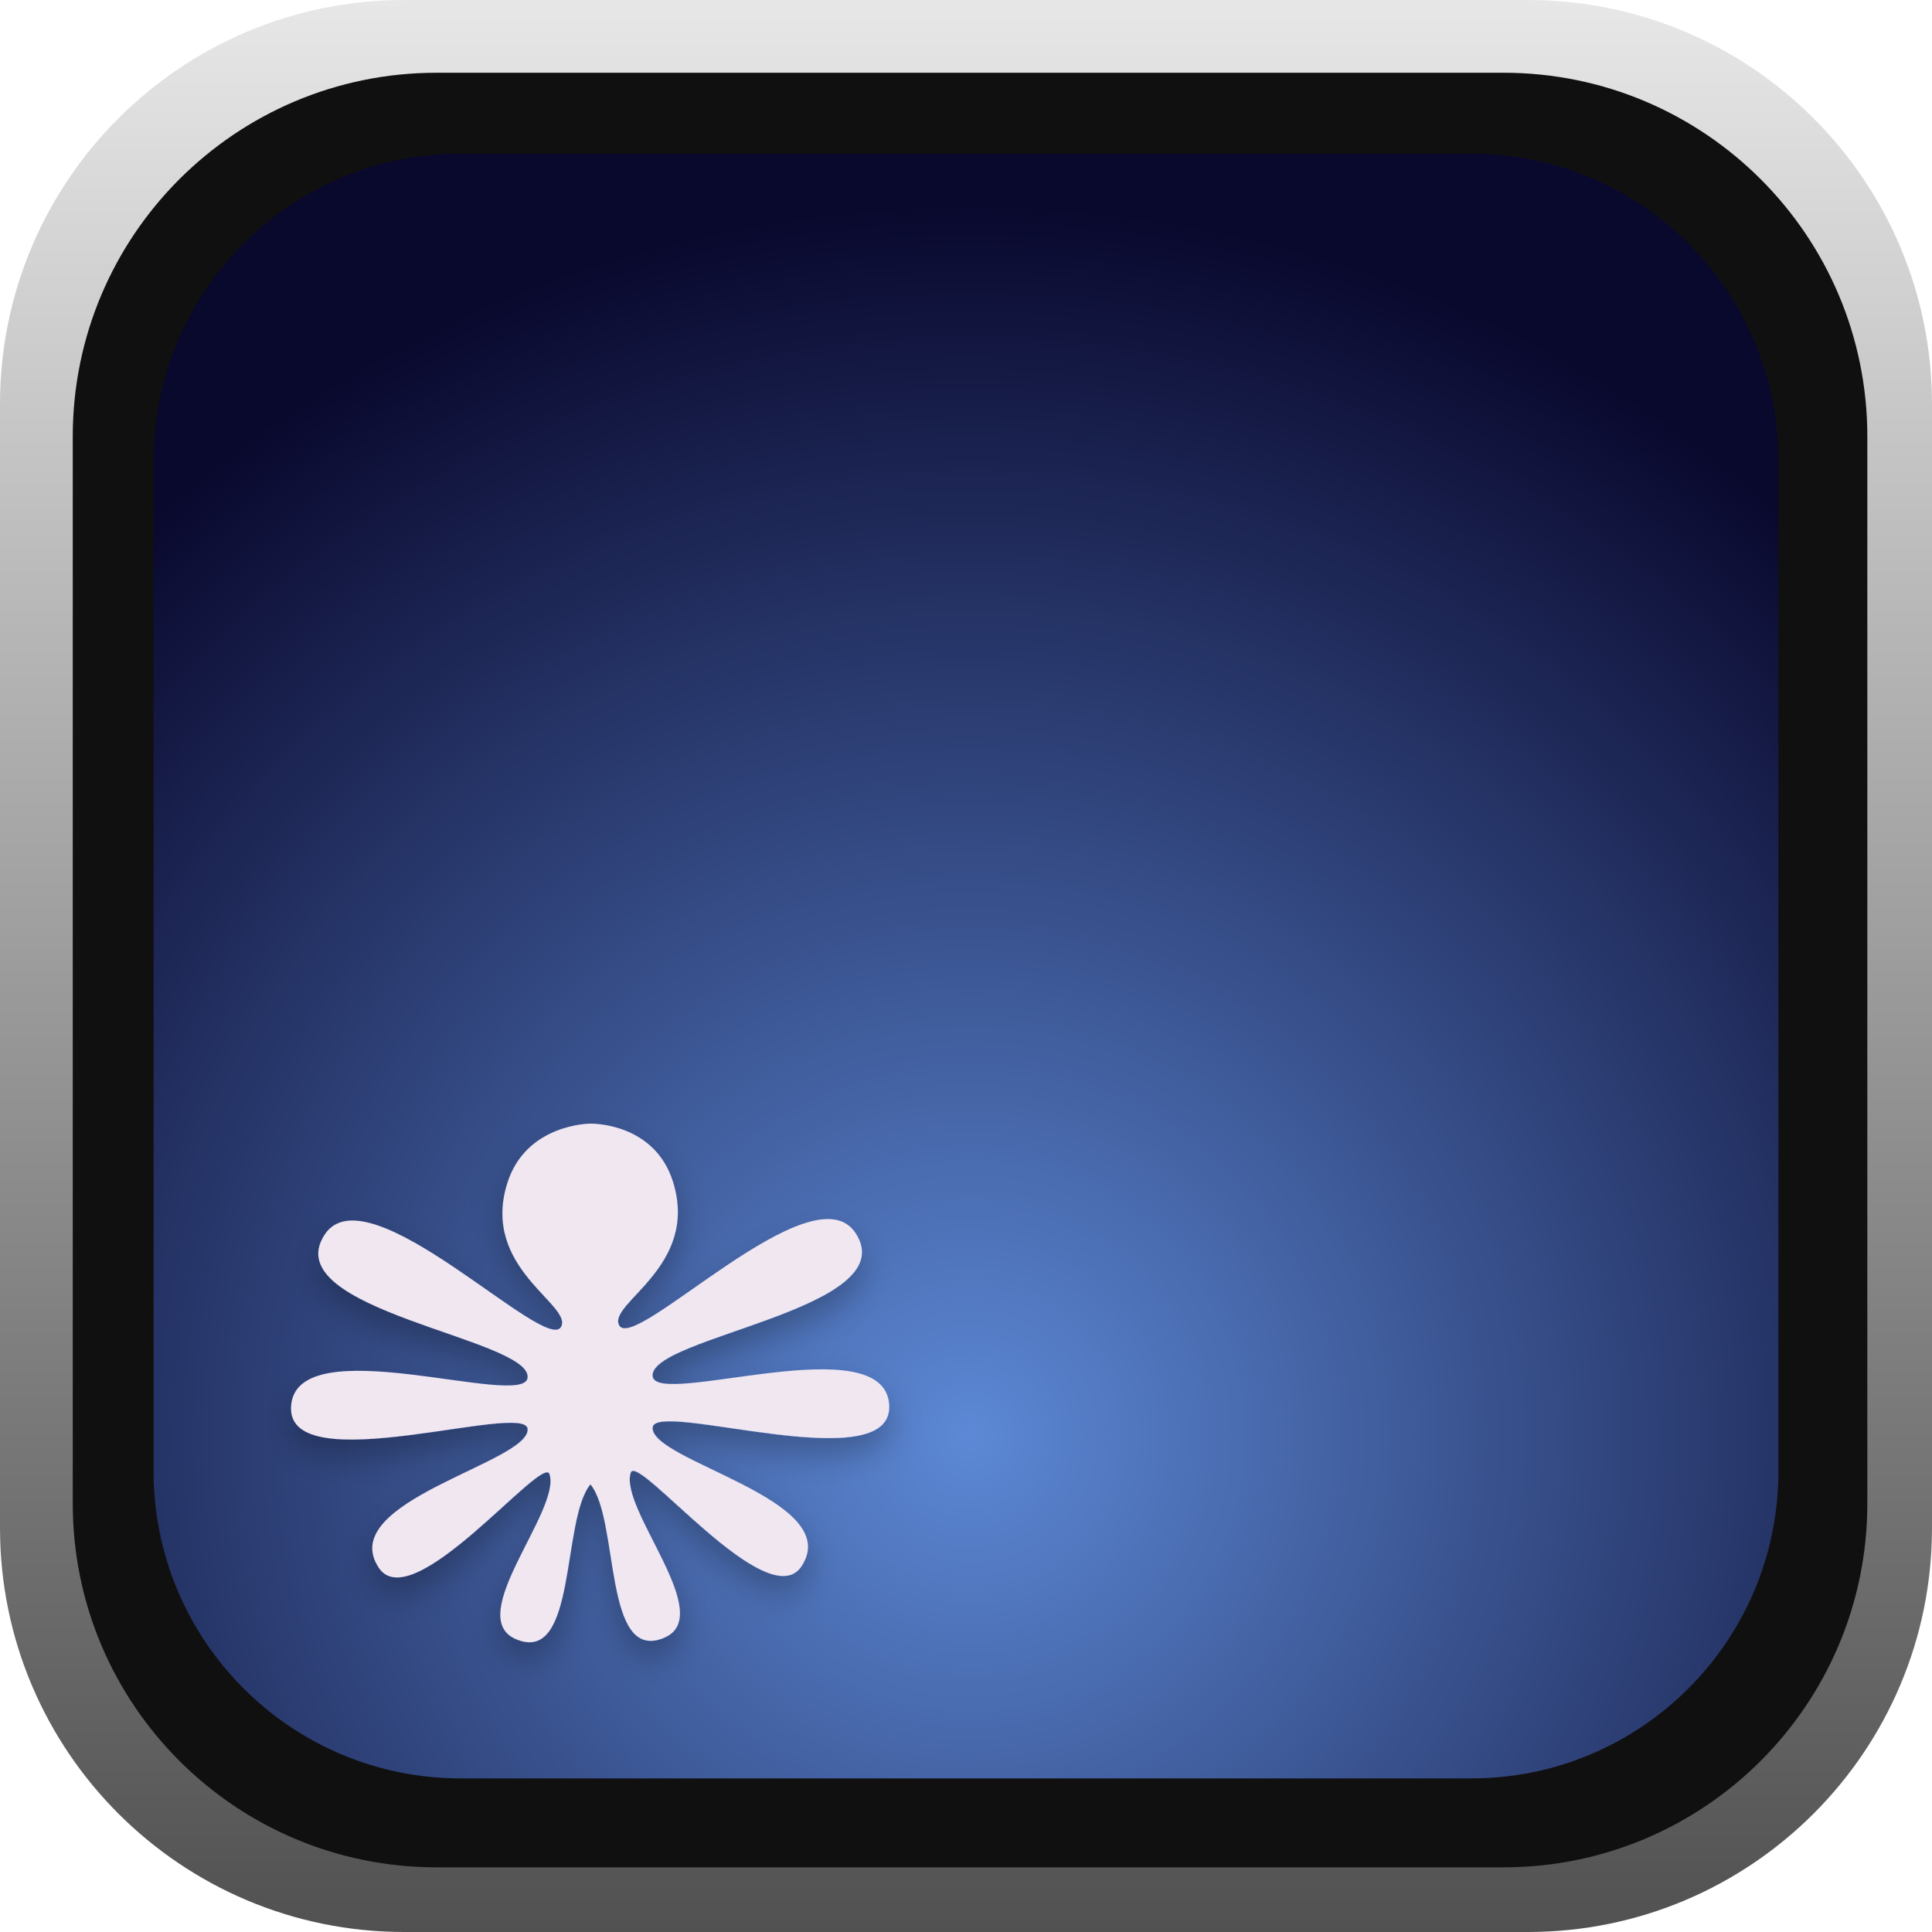
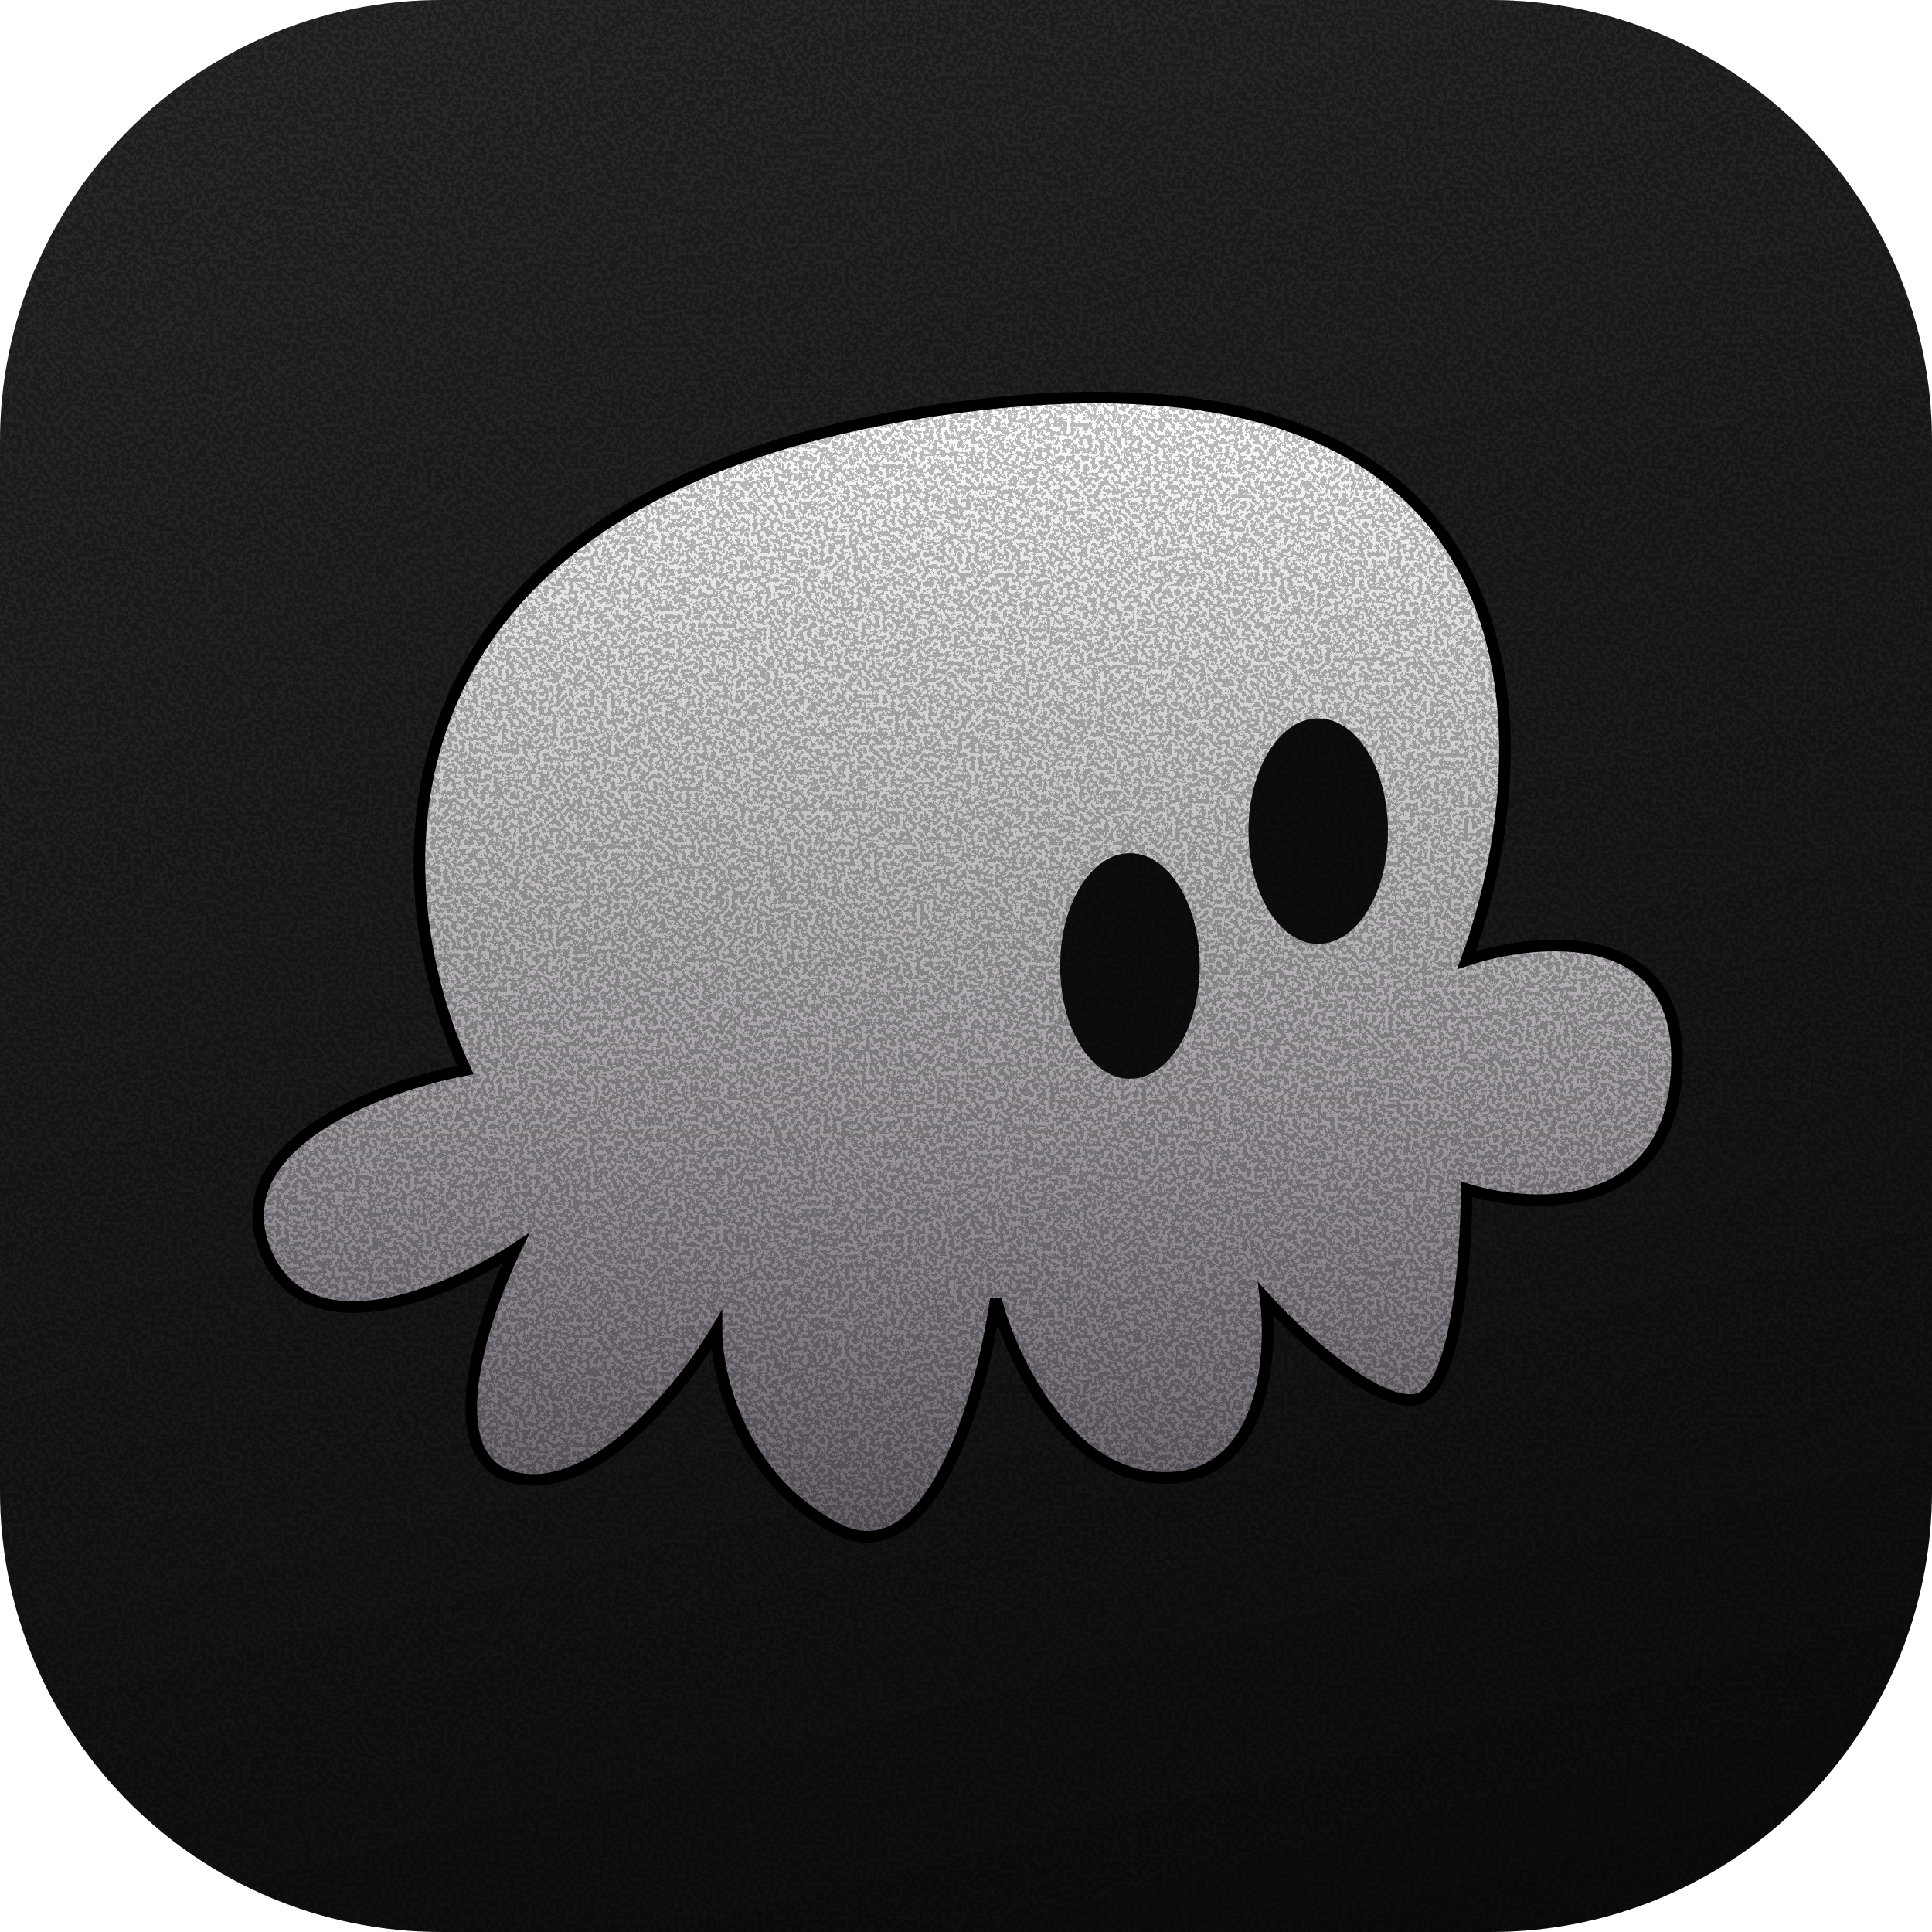
- <svg xmlns="http://www.w3.org/2000/svg" width="239" height="239" viewBox="0 0 239 239" fill="none">
-   <rect width="239" height="239" rx="50" fill="url(#paint0_linear_0_1)" />
-   <rect x="9" y="9" width="222" height="222" rx="45" fill="#111010" />
-   <rect x="19" y="19" width="201" height="201" rx="38" fill="url(#paint1_radial_0_1)" />
-   <g filter="url(#filter0_d_0_1)">
-     <path d="M73.039 139C73.039 139 65.044 138.99 62.742 146.407C59.49 156.886 70.8 161.365 69.426 164.112C67.62 167.725 45.475 144.601 40.16 152.731C34.017 162.125 65.813 165.557 65.271 170.435C64.829 174.41 36.456 164.122 36.004 174.048C35.586 183.262 64.973 173.326 65.271 176.758C65.632 180.913 41.424 185.673 46.844 193.921C50.999 200.244 67.162 179.801 67.981 182.359C69.426 186.875 57.322 199.991 63.826 202.773C71.414 206.019 69.426 187.959 73.039 183.623C74.093 182.359 73.039 139 73.039 139Z" fill="#F1E7F1" />
-     <path d="M73.04 139C73.04 139 80.962 138.81 83.263 146.227C86.515 156.705 75.206 161.184 76.579 163.931C78.386 167.545 100.53 144.42 105.846 152.55C111.988 161.944 80.192 165.377 80.734 170.254C81.176 174.229 109.55 163.942 110.001 173.868C110.42 183.081 81.033 173.145 80.734 176.577C80.373 180.733 104.581 185.493 99.161 193.74C95.006 200.063 78.843 179.62 78.024 182.178C76.579 186.694 88.683 199.81 82.18 202.592C74.592 205.838 76.653 187.959 73.04 183.623C71.986 182.359 73.04 139 73.04 139Z" fill="#F1E7F1" />
+ <svg xmlns="http://www.w3.org/2000/svg" width="831" height="831" viewBox="0 0 831 831" fill="none">
+   <g filter="url(#filter0_n_61_19)">
+     <rect width="831" height="831" rx="190" fill="url(#paint0_linear_61_19)" />
+     <path d="M630.797 412.965C664.995 319.37 668.865 140.819 410.758 175.377C152.651 209.935 162.821 379.667 200.169 460.213C164.171 466.962 96.494 491.801 113.773 537.159C131.053 582.517 192.97 556.058 221.768 537.159C207.369 566.857 187.21 628.144 221.768 635.704C256.326 643.263 293.765 596.556 308.164 572.257C308.164 591.606 318.424 635.704 359.461 657.303C400.499 678.902 422.458 600.606 428.308 558.758C435.057 584.406 459.086 635.704 501.204 635.704C543.322 635.704 547.552 584.406 544.402 558.758C558.801 574.507 591.92 605.195 609.198 601.956C626.477 598.716 630.797 540.309 630.797 511.51C659.595 520.51 718.003 522.85 721.243 460.213C724.483 397.576 662.295 402.616 630.797 412.965Z" fill="url(#paint1_linear_61_19)" stroke-width="5" stroke="black" />
+     <ellipse cx="486" cy="415.5" rx="30" ry="48.5" fill="#0D0D0D" />
+     <ellipse cx="567" cy="357.5" rx="30" ry="48.5" fill="#0D0D0D" />
  </g>
  <defs>
-     <filter id="filter0_d_0_1" x="32" y="137" width="82.005" height="72.161" filterUnits="userSpaceOnUse" color-interpolation-filters="sRGB">
+     <filter id="filter0_n_61_19" x="-6.7" y="-6.7" width="844.4" height="844.4" filterUnits="userSpaceOnUse" color-interpolation-filters="sRGB">
      <feFlood flood-opacity="0" result="BackgroundImageFix" />
-       <feColorMatrix in="SourceAlpha" type="matrix" values="0 0 0 0 0 0 0 0 0 0 0 0 0 0 0 0 0 0 127 0" result="hardAlpha" />
-       <feOffset dy="2" />
-       <feGaussianBlur stdDeviation="2" />
-       <feComposite in2="hardAlpha" operator="out" />
-       <feColorMatrix type="matrix" values="0 0 0 0 0 0 0 0 0 0 0 0 0 0 0 0 0 0 0.25 0" />
-       <feBlend mode="normal" in2="BackgroundImageFix" result="effect1_dropShadow_0_1" />
-       <feBlend mode="normal" in="SourceGraphic" in2="effect1_dropShadow_0_1" result="shape" />
+       <feBlend mode="normal" in="SourceGraphic" in2="BackgroundImageFix" result="shape" />
+       <feTurbulence type="fractalNoise" baseFrequency="0.556 0.556" stitchTiles="stitch" numOctaves="3" result="noise" seed="1557" />
+       <feColorMatrix in="noise" type="luminanceToAlpha" result="alphaNoise" />
+       <feComponentTransfer in="alphaNoise" result="coloredNoise1">
+         <feFuncA type="discrete" tableValues="1 1 1 1 1 1 1 1 1 1 1 1 1 1 1 1 1 1 1 1 1 1 1 1 1 1 1 1 1 1 1 1 1 1 1 1 1 1 1 1 1 1 1 1 1 1 1 1 1 1 1 0 0 0 0 0 0 0 0 0 0 0 0 0 0 0 0 0 0 0 0 0 0 0 0 0 0 0 0 0 0 0 0 0 0 0 0 0 0 0 0 0 0 0 0 0 0 0 0 0 " />
+       </feComponentTransfer>
+       <feComposite operator="in" in2="shape" in="coloredNoise1" result="noise1Clipped" />
+       <feFlood flood-color="rgba(0, 0, 0, 0.25)" result="color1Flood" />
+       <feComposite operator="in" in2="noise1Clipped" in="color1Flood" result="color1" />
+       <feMerge result="effect1_noise_61_19">
+         <feMergeNode in="shape" />
+         <feMergeNode in="color1" />
+       </feMerge>
    </filter>
-     <linearGradient id="paint0_linear_0_1" x1="119.5" y1="0" x2="119.5" y2="239" gradientUnits="userSpaceOnUse">
-       <stop stop-color="#E7E7E7" />
-       <stop offset="1" stop-color="#515151" />
+     <linearGradient id="paint0_linear_61_19" x1="547.5" y1="1114" x2="-140.5" y2="-1606.5" gradientUnits="userSpaceOnUse">
+       <stop stop-color="#040404" />
+       <stop offset="1" stop-color="#5B5B5B" />
    </linearGradient>
-     <radialGradient id="paint1_radial_0_1" cx="0" cy="0" r="1" gradientUnits="userSpaceOnUse" gradientTransform="translate(120.032 177.992) rotate(90) scale(153.675)">
-       <stop stop-color="#5C88D5" />
-       <stop offset="1" stop-color="#09082D" />
-     </radialGradient>
+     <linearGradient id="paint1_linear_61_19" x1="416.182" y1="171" x2="416.801" y2="794.983" gradientUnits="userSpaceOnUse">
+       <stop stop-color="#FFFEFE" />
+       <stop offset="1" stop-color="#3D3541" />
+     </linearGradient>
  </defs>
</svg>
